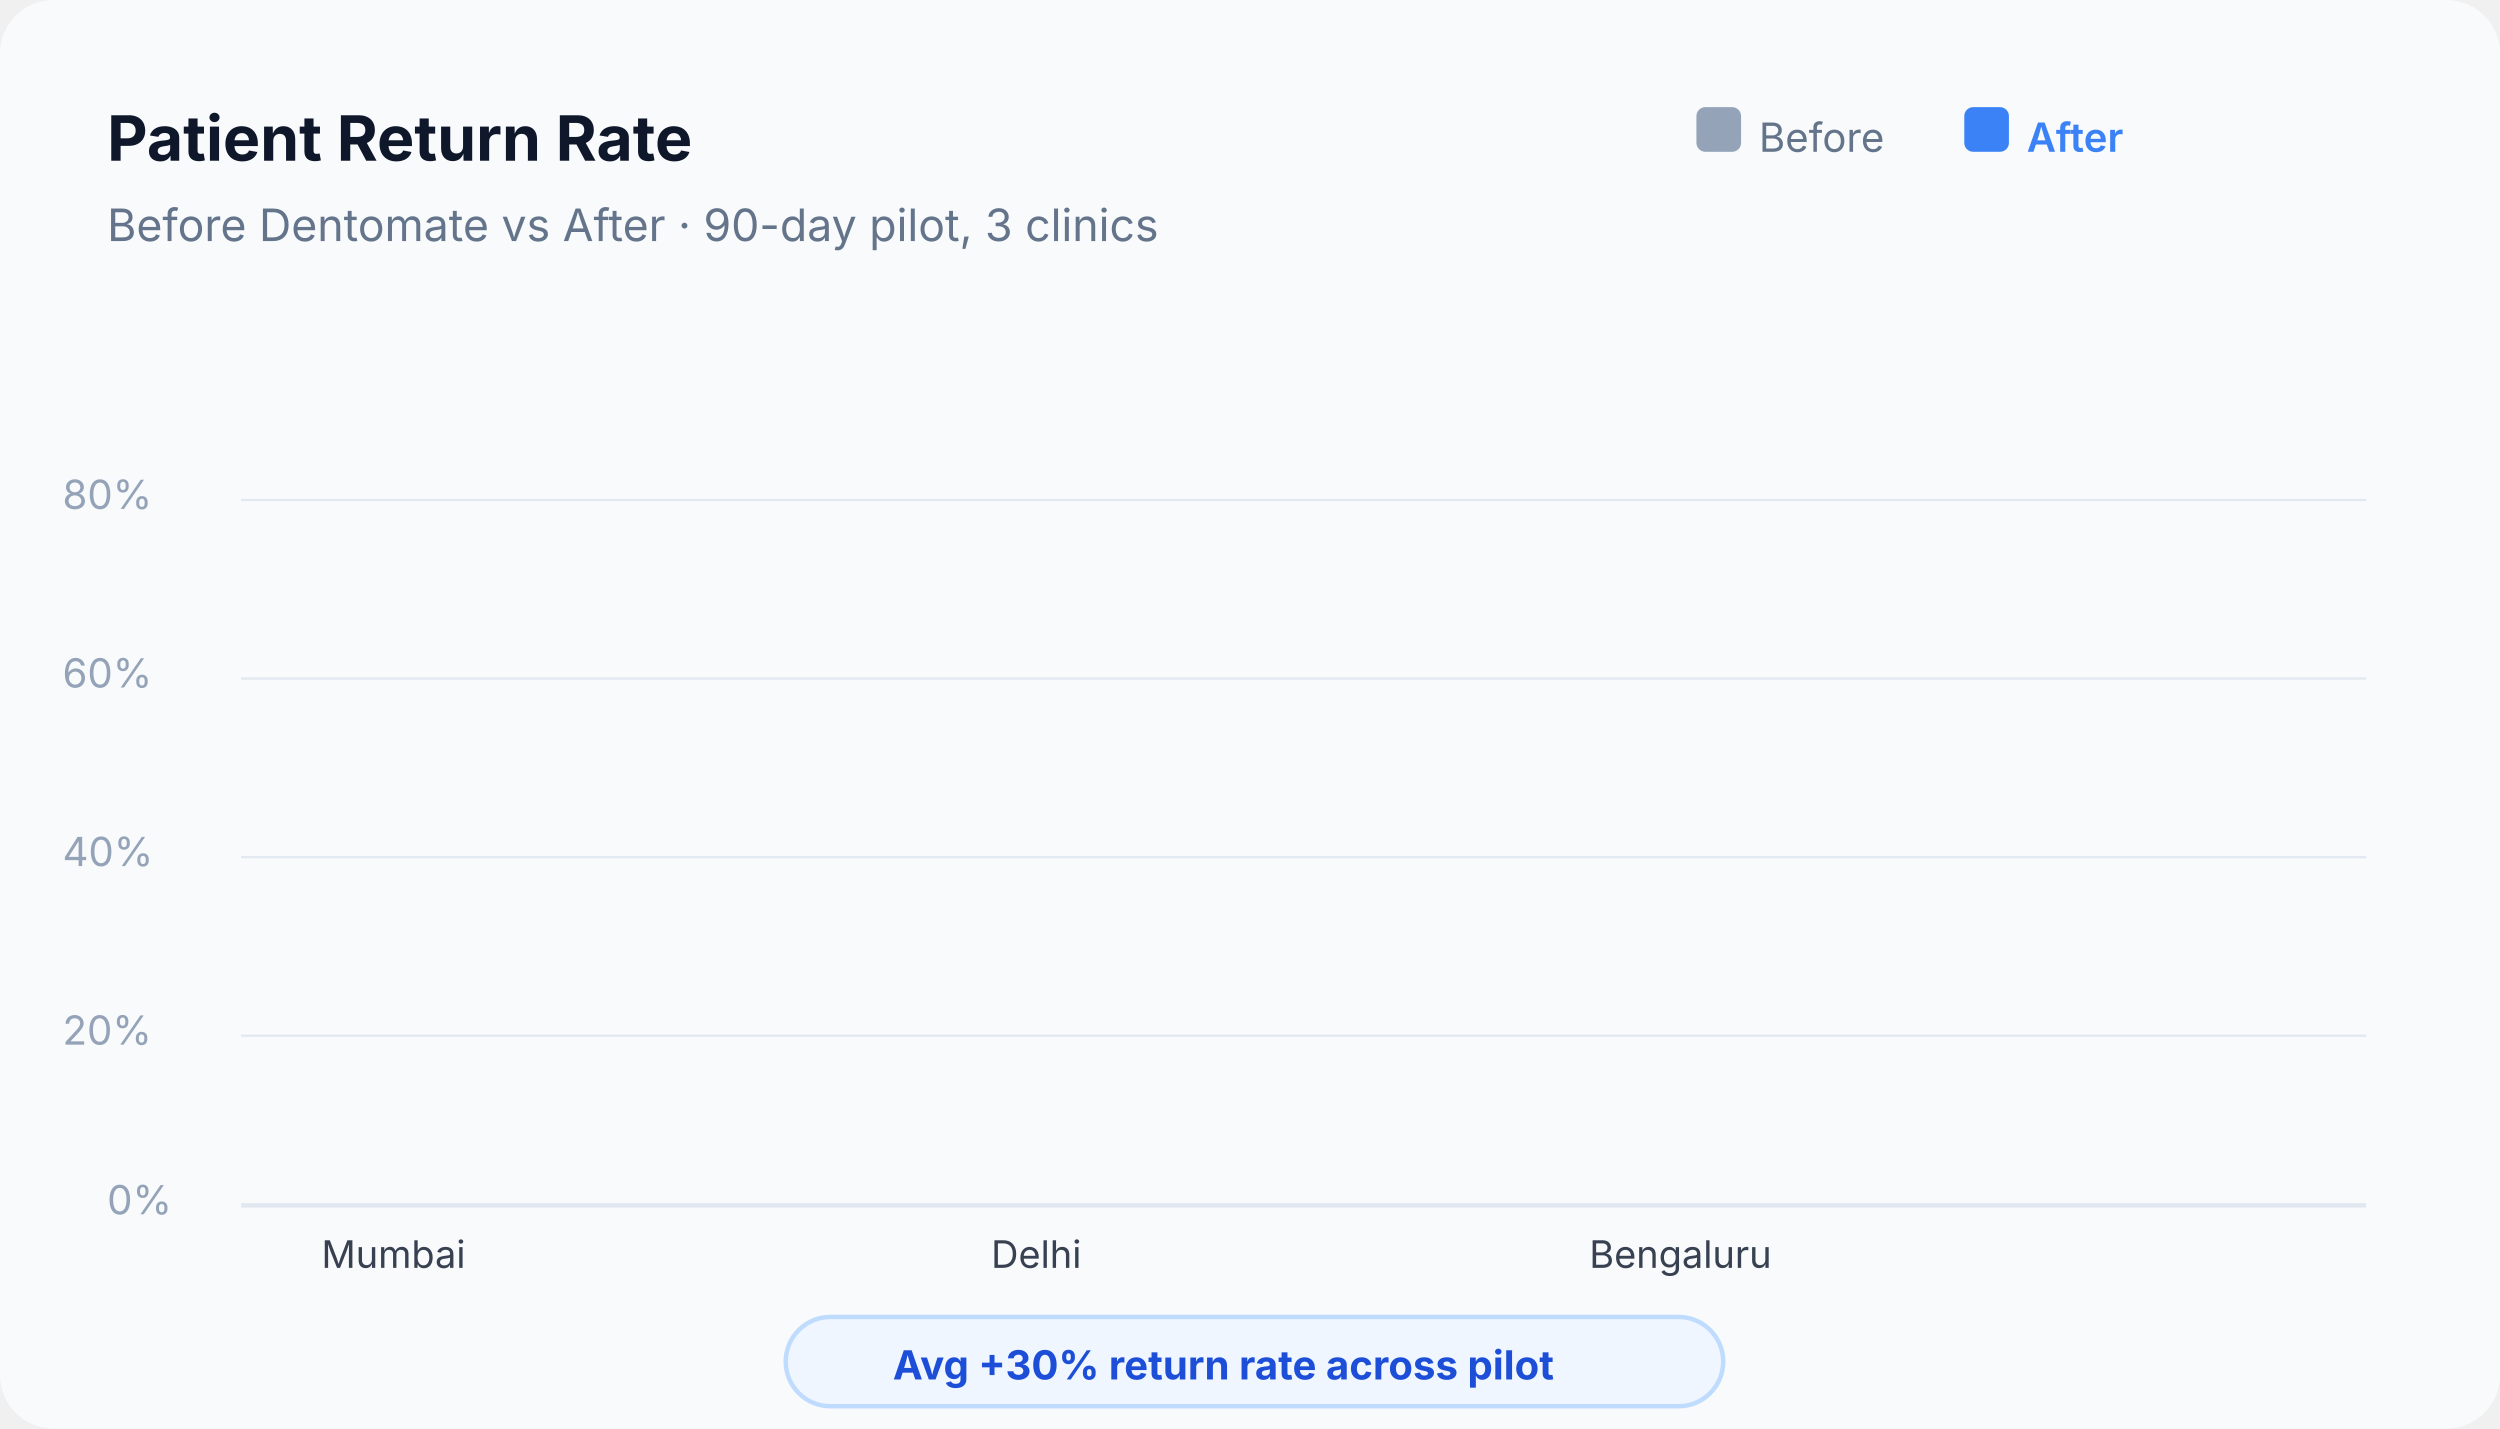
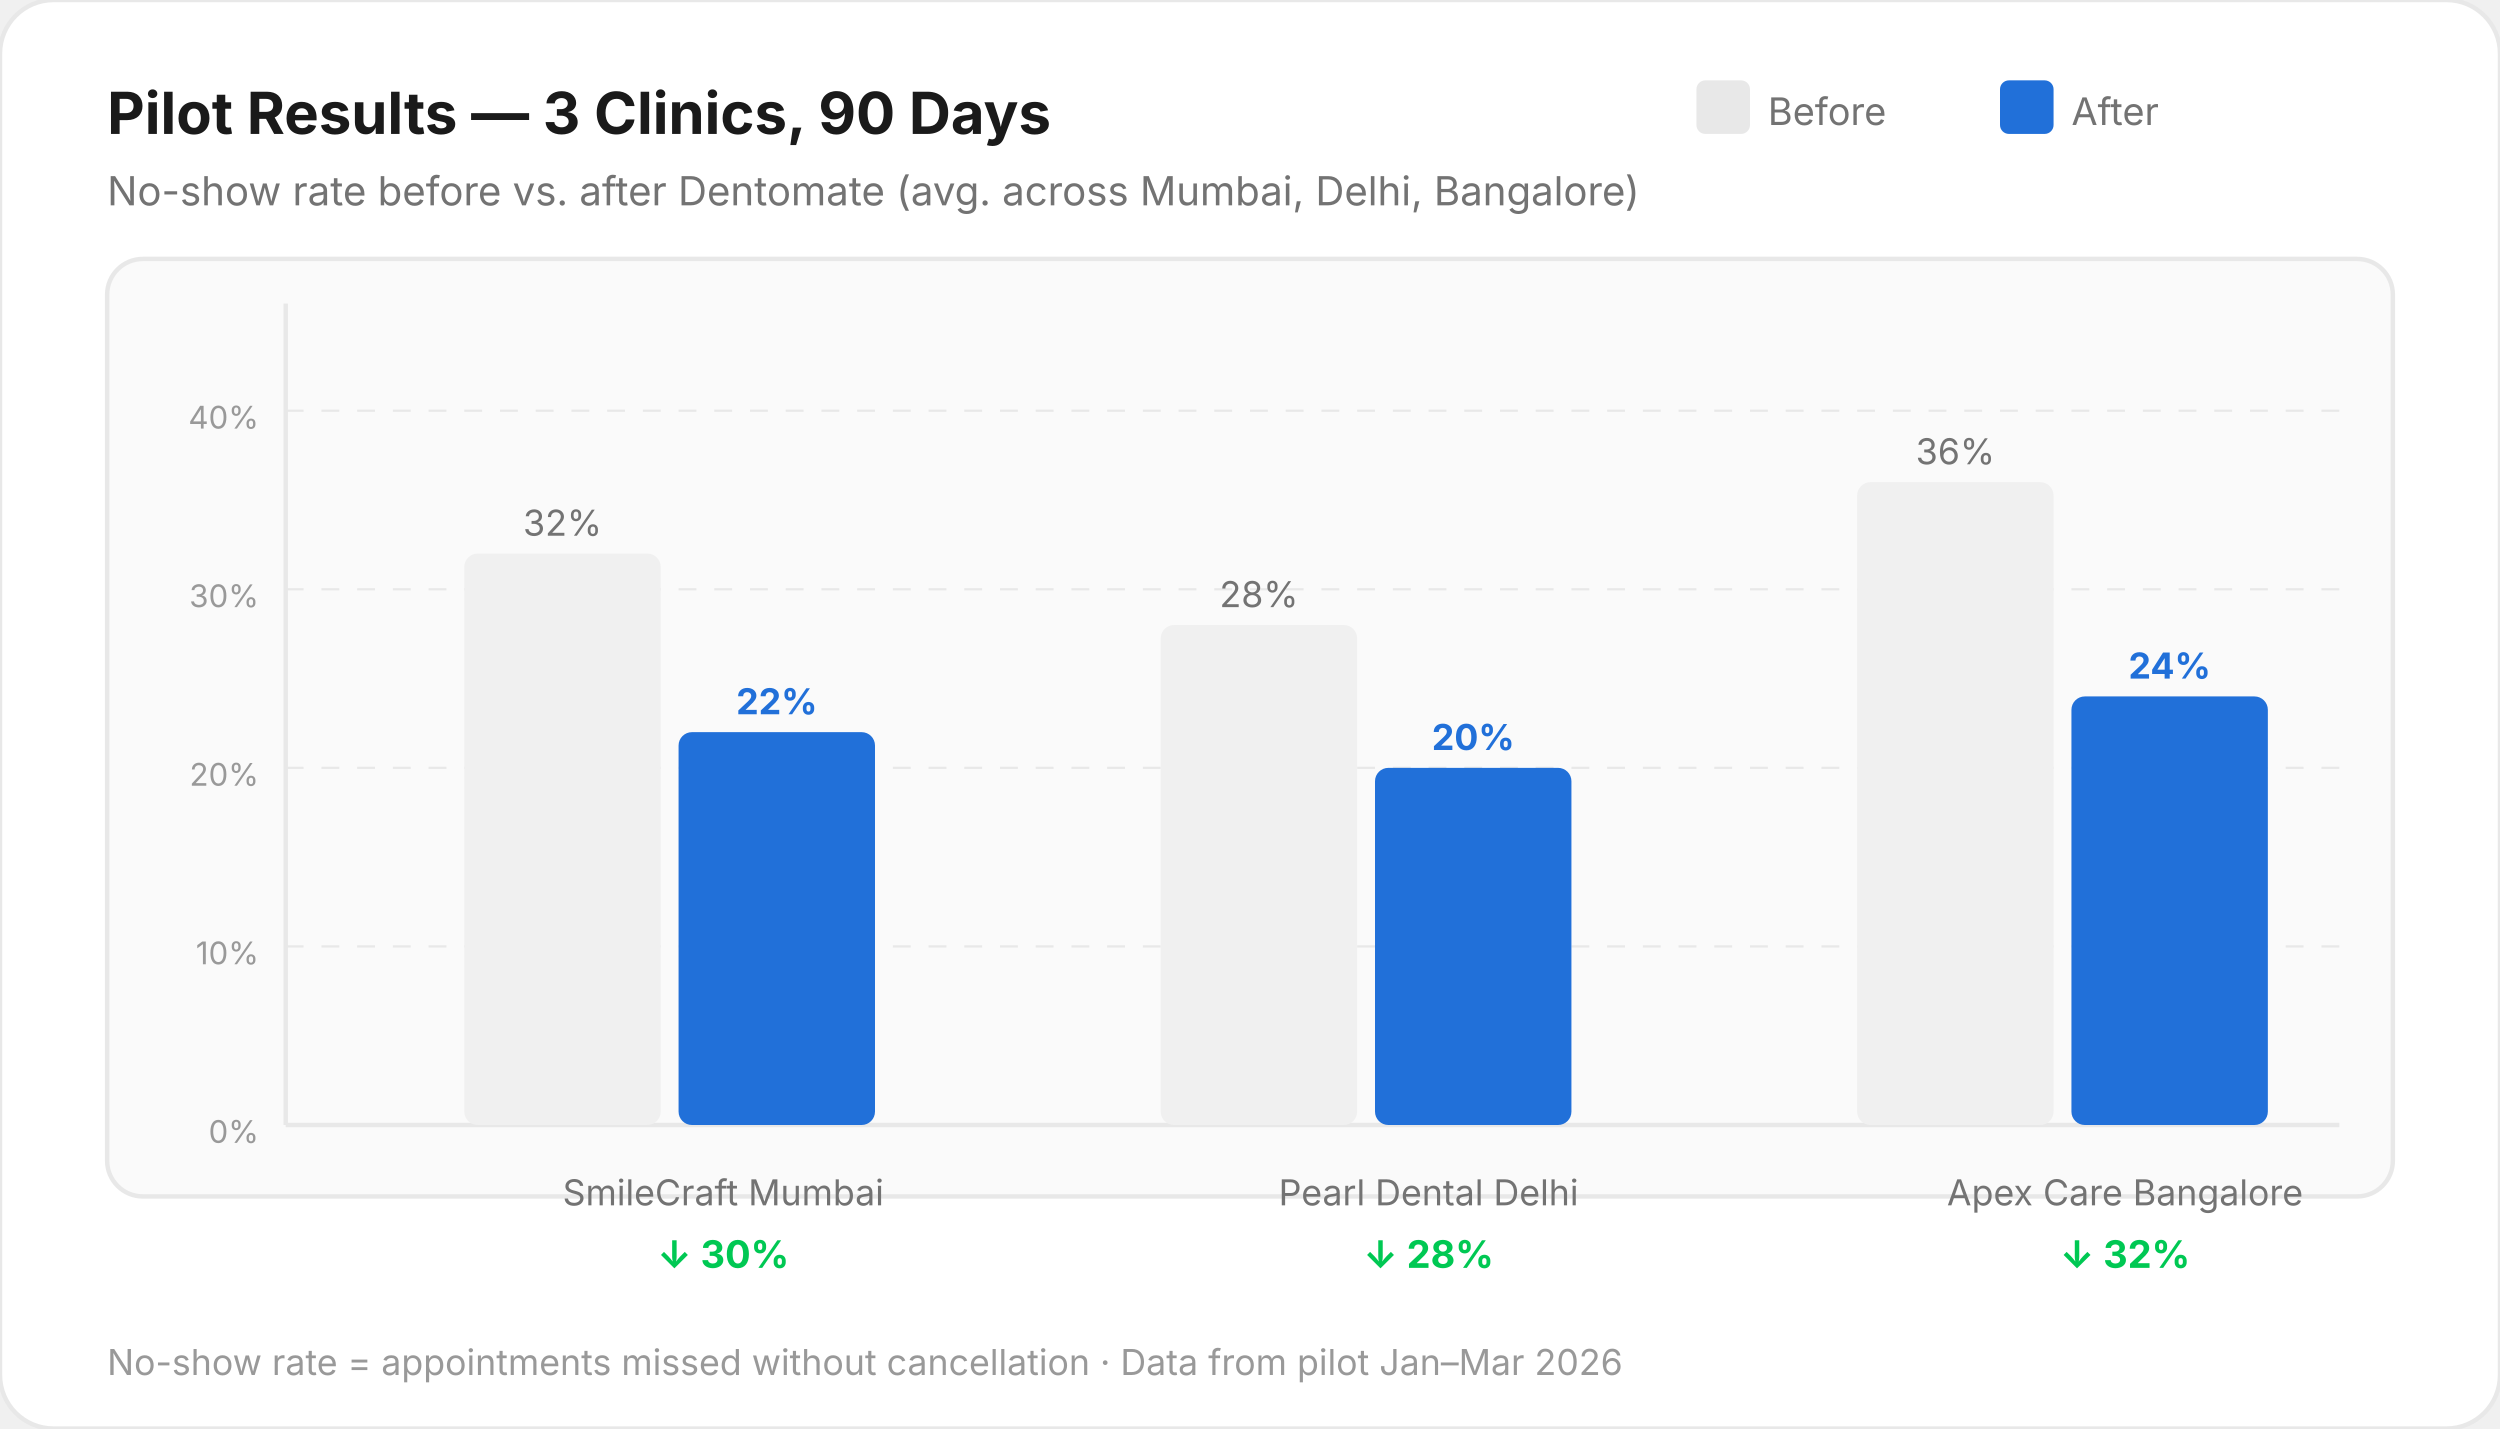
- <svg xmlns="http://www.w3.org/2000/svg" viewBox="0 0 560 320">
-   <defs>
-     <linearGradient id="before" x1="0" y1="0" x2="0" y2="1">
-       <stop offset="0%" stop-color="#94a3b8" />
-       <stop offset="100%" stop-color="#64748b" />
-     </linearGradient>
-     <linearGradient id="after" x1="0" y1="0" x2="0" y2="1">
-       <stop offset="0%" stop-color="#3b82f6" />
-       <stop offset="100%" stop-color="#1d4ed8" />
-     </linearGradient>
-   </defs>
-   <rect width="560" height="320" fill="#f8fafc" rx="12" />
-   <text x="24" y="36" font-size="14" font-weight="700" fill="#0f172a" font-family="-apple-system,sans-serif">Patient Return Rate</text>
-   <text x="24" y="54" font-size="10" fill="#64748b" font-family="-apple-system,sans-serif">Before Dentomate vs After · 90-day pilot, 3 clinics</text>
-   <rect x="380" y="24" width="10" height="10" rx="2" fill="#94a3b8" />
-   <text x="394" y="34" font-size="9" fill="#64748b" font-family="-apple-system,sans-serif">Before</text>
-   <rect x="440" y="24" width="10" height="10" rx="2" fill="#3b82f6" />
-   <text x="454" y="34" font-size="9" fill="#3b82f6" font-weight="600" font-family="-apple-system,sans-serif">After</text>
-   <text x="24" y="272" font-size="9" fill="#94a3b8" font-family="-apple-system,sans-serif">0%</text>
-   <text x="14" y="234" font-size="9" fill="#94a3b8" font-family="-apple-system,sans-serif">20%</text>
-   <text x="14" y="194" font-size="9" fill="#94a3b8" font-family="-apple-system,sans-serif">40%</text>
-   <text x="14" y="154" font-size="9" fill="#94a3b8" font-family="-apple-system,sans-serif">60%</text>
-   <text x="14" y="114" font-size="9" fill="#94a3b8" font-family="-apple-system,sans-serif">80%</text>
-   <line x1="54" y1="270" x2="530" y2="270" stroke="#e2e8f0" stroke-width="1" />
-   <line x1="54" y1="232" x2="530" y2="232" stroke="#e2e8f0" stroke-width="0.5" />
-   <line x1="54" y1="192" x2="530" y2="192" stroke="#e2e8f0" stroke-width="0.5" />
-   <line x1="54" y1="152" x2="530" y2="152" stroke="#e2e8f0" stroke-width="0.5" />
-   <line x1="54" y1="112" x2="530" y2="112" stroke="#e2e8f0" stroke-width="0.5" />
-   <rect x="80" y="270" width="40" height="0" rx="4" fill="url(#before)">
-     <animate attributeName="height" from="0" to="92" dur="0.7s" begin="0.1s" fill="freeze" />
-     <animate attributeName="y" from="270" to="178" dur="0.7s" begin="0.1s" fill="freeze" />
-   </rect>
-   <rect x="124" y="270" width="40" height="0" rx="4" fill="url(#after)">
-     <animate attributeName="height" from="0" to="120" dur="0.7s" begin="0.4s" fill="freeze" />
-     <animate attributeName="y" from="270" to="150" dur="0.7s" begin="0.4s" fill="freeze" />
-   </rect>
-   <text x="92" y="138" font-size="9" font-weight="700" fill="#3b82f6" font-family="-apple-system,sans-serif" opacity="0">+30%<animate attributeName="opacity" from="0" to="1" dur="0.3s" begin="1s" fill="freeze" />
-   </text>
-   <text x="72" y="284" font-size="8.5" fill="#374151" font-family="-apple-system,sans-serif">Mumbai</text>
-   <rect x="220" y="270" width="40" height="0" rx="4" fill="url(#before)">
-     <animate attributeName="height" from="0" to="84" dur="0.7s" begin="0.2s" fill="freeze" />
-     <animate attributeName="y" from="270" to="186" dur="0.7s" begin="0.2s" fill="freeze" />
-   </rect>
-   <rect x="264" y="270" width="40" height="0" rx="4" fill="url(#after)">
-     <animate attributeName="height" from="0" to="112" dur="0.7s" begin="0.5s" fill="freeze" />
-     <animate attributeName="y" from="270" to="158" dur="0.7s" begin="0.5s" fill="freeze" />
-   </rect>
-   <text x="232" y="146" font-size="9" font-weight="700" fill="#3b82f6" font-family="-apple-system,sans-serif" opacity="0">+28%<animate attributeName="opacity" from="0" to="1" dur="0.3s" begin="1.1s" fill="freeze" />
-   </text>
-   <text x="222" y="284" font-size="8.5" fill="#374151" font-family="-apple-system,sans-serif">Delhi</text>
-   <rect x="360" y="270" width="40" height="0" rx="4" fill="url(#before)">
-     <animate attributeName="height" from="0" to="88" dur="0.7s" begin="0.3s" fill="freeze" />
-     <animate attributeName="y" from="270" to="182" dur="0.7s" begin="0.3s" fill="freeze" />
-   </rect>
-   <rect x="404" y="270" width="40" height="0" rx="4" fill="url(#after)">
-     <animate attributeName="height" from="0" to="116" dur="0.7s" begin="0.6s" fill="freeze" />
-     <animate attributeName="y" from="270" to="154" dur="0.7s" begin="0.6s" fill="freeze" />
-   </rect>
-   <text x="370" y="142" font-size="9" font-weight="700" fill="#3b82f6" font-family="-apple-system,sans-serif" opacity="0">+32%<animate attributeName="opacity" from="0" to="1" dur="0.3s" begin="1.2s" fill="freeze" />
-   </text>
-   <text x="356" y="284" font-size="8.5" fill="#374151" font-family="-apple-system,sans-serif">Bengaluru</text>
-   <rect x="176" y="295" width="210" height="20" rx="10" fill="#eff6ff" stroke="#bfdbfe" stroke-width="1" />
-   <text x="200" y="309" font-size="9" font-weight="700" fill="#1d4ed8" font-family="-apple-system,sans-serif">Avg +30% return rate across pilot</text>
+ <svg xmlns="http://www.w3.org/2000/svg" viewBox="0 0 560 320" width="560" height="320">
+   <style>
+   text{font-family:Inter,-apple-system,sans-serif}
+   @keyframes growBar{from{transform:scaleY(0);transform-origin:bottom}to{transform:scaleY(1);transform-origin:bottom}}
+   .bar{animation:growBar .6s ease-out both}
+   .b1{animation-delay:.1s}.b2{animation-delay:.25s}.b3{animation-delay:.4s}.b4{animation-delay:.15s}.b5{animation-delay:.3s}.b6{animation-delay:.45s}
+   @media(prefers-reduced-motion:reduce){.bar{animation:none}}
+ </style>
+   <rect width="560" height="320" rx="12" fill="#ffffff" stroke="#e8e8e8" stroke-width="1" />
+   <text x="24" y="30" font-size="13" font-weight="700" fill="#1a1a1a">Pilot Results — 3 Clinics, 90 Days</text>
+   <text x="24" y="46" font-size="9" fill="#737373">No-show rate before vs. after Dentomate (avg. across Mumbai, Delhi, Bangalore)</text>
+   <rect x="380" y="18" width="12" height="12" rx="2" fill="#e8e8e8" />
+   <text x="396" y="28" font-size="8.5" fill="#737373">Before</text>
+   <rect x="448" y="18" width="12" height="12" rx="2" fill="#2170D9" />
+   <text x="464" y="28" font-size="8.5" fill="#737373">After</text>
+   <rect x="24" y="58" width="512" height="210" rx="8" fill="#fafafa" stroke="#e8e8e8" stroke-width="1" />
+   <line x1="64" y1="68" x2="64" y2="252" stroke="#e8e8e8" stroke-width="1" />
+   <line x1="64" y1="252" x2="524" y2="252" stroke="#e8e8e8" stroke-width="1" />
+   <line x1="64" y1="212" x2="524" y2="212" stroke="#e8e8e8" stroke-width="0.5" stroke-dasharray="4,4" />
+   <line x1="64" y1="172" x2="524" y2="172" stroke="#e8e8e8" stroke-width="0.5" stroke-dasharray="4,4" />
+   <line x1="64" y1="132" x2="524" y2="132" stroke="#e8e8e8" stroke-width="0.5" stroke-dasharray="4,4" />
+   <line x1="64" y1="92" x2="524" y2="92" stroke="#e8e8e8" stroke-width="0.5" stroke-dasharray="4,4" />
+   <text x="58" y="256" font-size="7" fill="#999" text-anchor="end">0%</text>
+   <text x="58" y="216" font-size="7" fill="#999" text-anchor="end">10%</text>
+   <text x="58" y="176" font-size="7" fill="#999" text-anchor="end">20%</text>
+   <text x="58" y="136" font-size="7" fill="#999" text-anchor="end">30%</text>
+   <text x="58" y="96" font-size="7" fill="#999" text-anchor="end">40%</text>
+   <text x="162" y="270" font-size="8" fill="#737373" text-anchor="middle">SmileCraft Mumbai</text>
+   <rect x="104" y="124" width="44" height="128" rx="3" fill="#f0f0f0" class="bar b1" />
+   <text x="126" y="120" font-size="8" fill="#737373" text-anchor="middle">32%</text>
+   <rect x="152" y="164" width="44" height="88" rx="3" fill="#2170D9" class="bar b2" />
+   <text x="174" y="160" font-size="8" font-weight="700" fill="#2170D9" text-anchor="middle">22%</text>
+   <text x="162" y="284" font-size="8.5" font-weight="700" fill="#00C853" text-anchor="middle">↓ 30%</text>
+   <text x="320" y="270" font-size="8" fill="#737373" text-anchor="middle">Pearl Dental Delhi</text>
+   <rect x="260" y="140" width="44" height="112" rx="3" fill="#f0f0f0" class="bar b3" />
+   <text x="282" y="136" font-size="8" fill="#737373" text-anchor="middle">28%</text>
+   <rect x="308" y="172" width="44" height="80" rx="3" fill="#2170D9" class="bar b4" />
+   <text x="330" y="168" font-size="8" font-weight="700" fill="#2170D9" text-anchor="middle">20%</text>
+   <text x="320" y="284" font-size="8.5" font-weight="700" fill="#00C853" text-anchor="middle">↓ 28%</text>
+   <text x="476" y="270" font-size="8" fill="#737373" text-anchor="middle">Apex Care Bangalore</text>
+   <rect x="416" y="108" width="44" height="144" rx="3" fill="#f0f0f0" class="bar b5" />
+   <text x="438" y="104" font-size="8" fill="#737373" text-anchor="middle">36%</text>
+   <rect x="464" y="156" width="44" height="96" rx="3" fill="#2170D9" class="bar b6" />
+   <text x="486" y="152" font-size="8" font-weight="700" fill="#2170D9" text-anchor="middle">24%</text>
+   <text x="476" y="284" font-size="8.5" font-weight="700" fill="#00C853" text-anchor="middle">↓ 32%</text>
+   <text x="24" y="308" font-size="8" fill="#999">No-show rate = appointments missed without cancellation · Data from pilot Jan–Mar 2026</text>
</svg>
